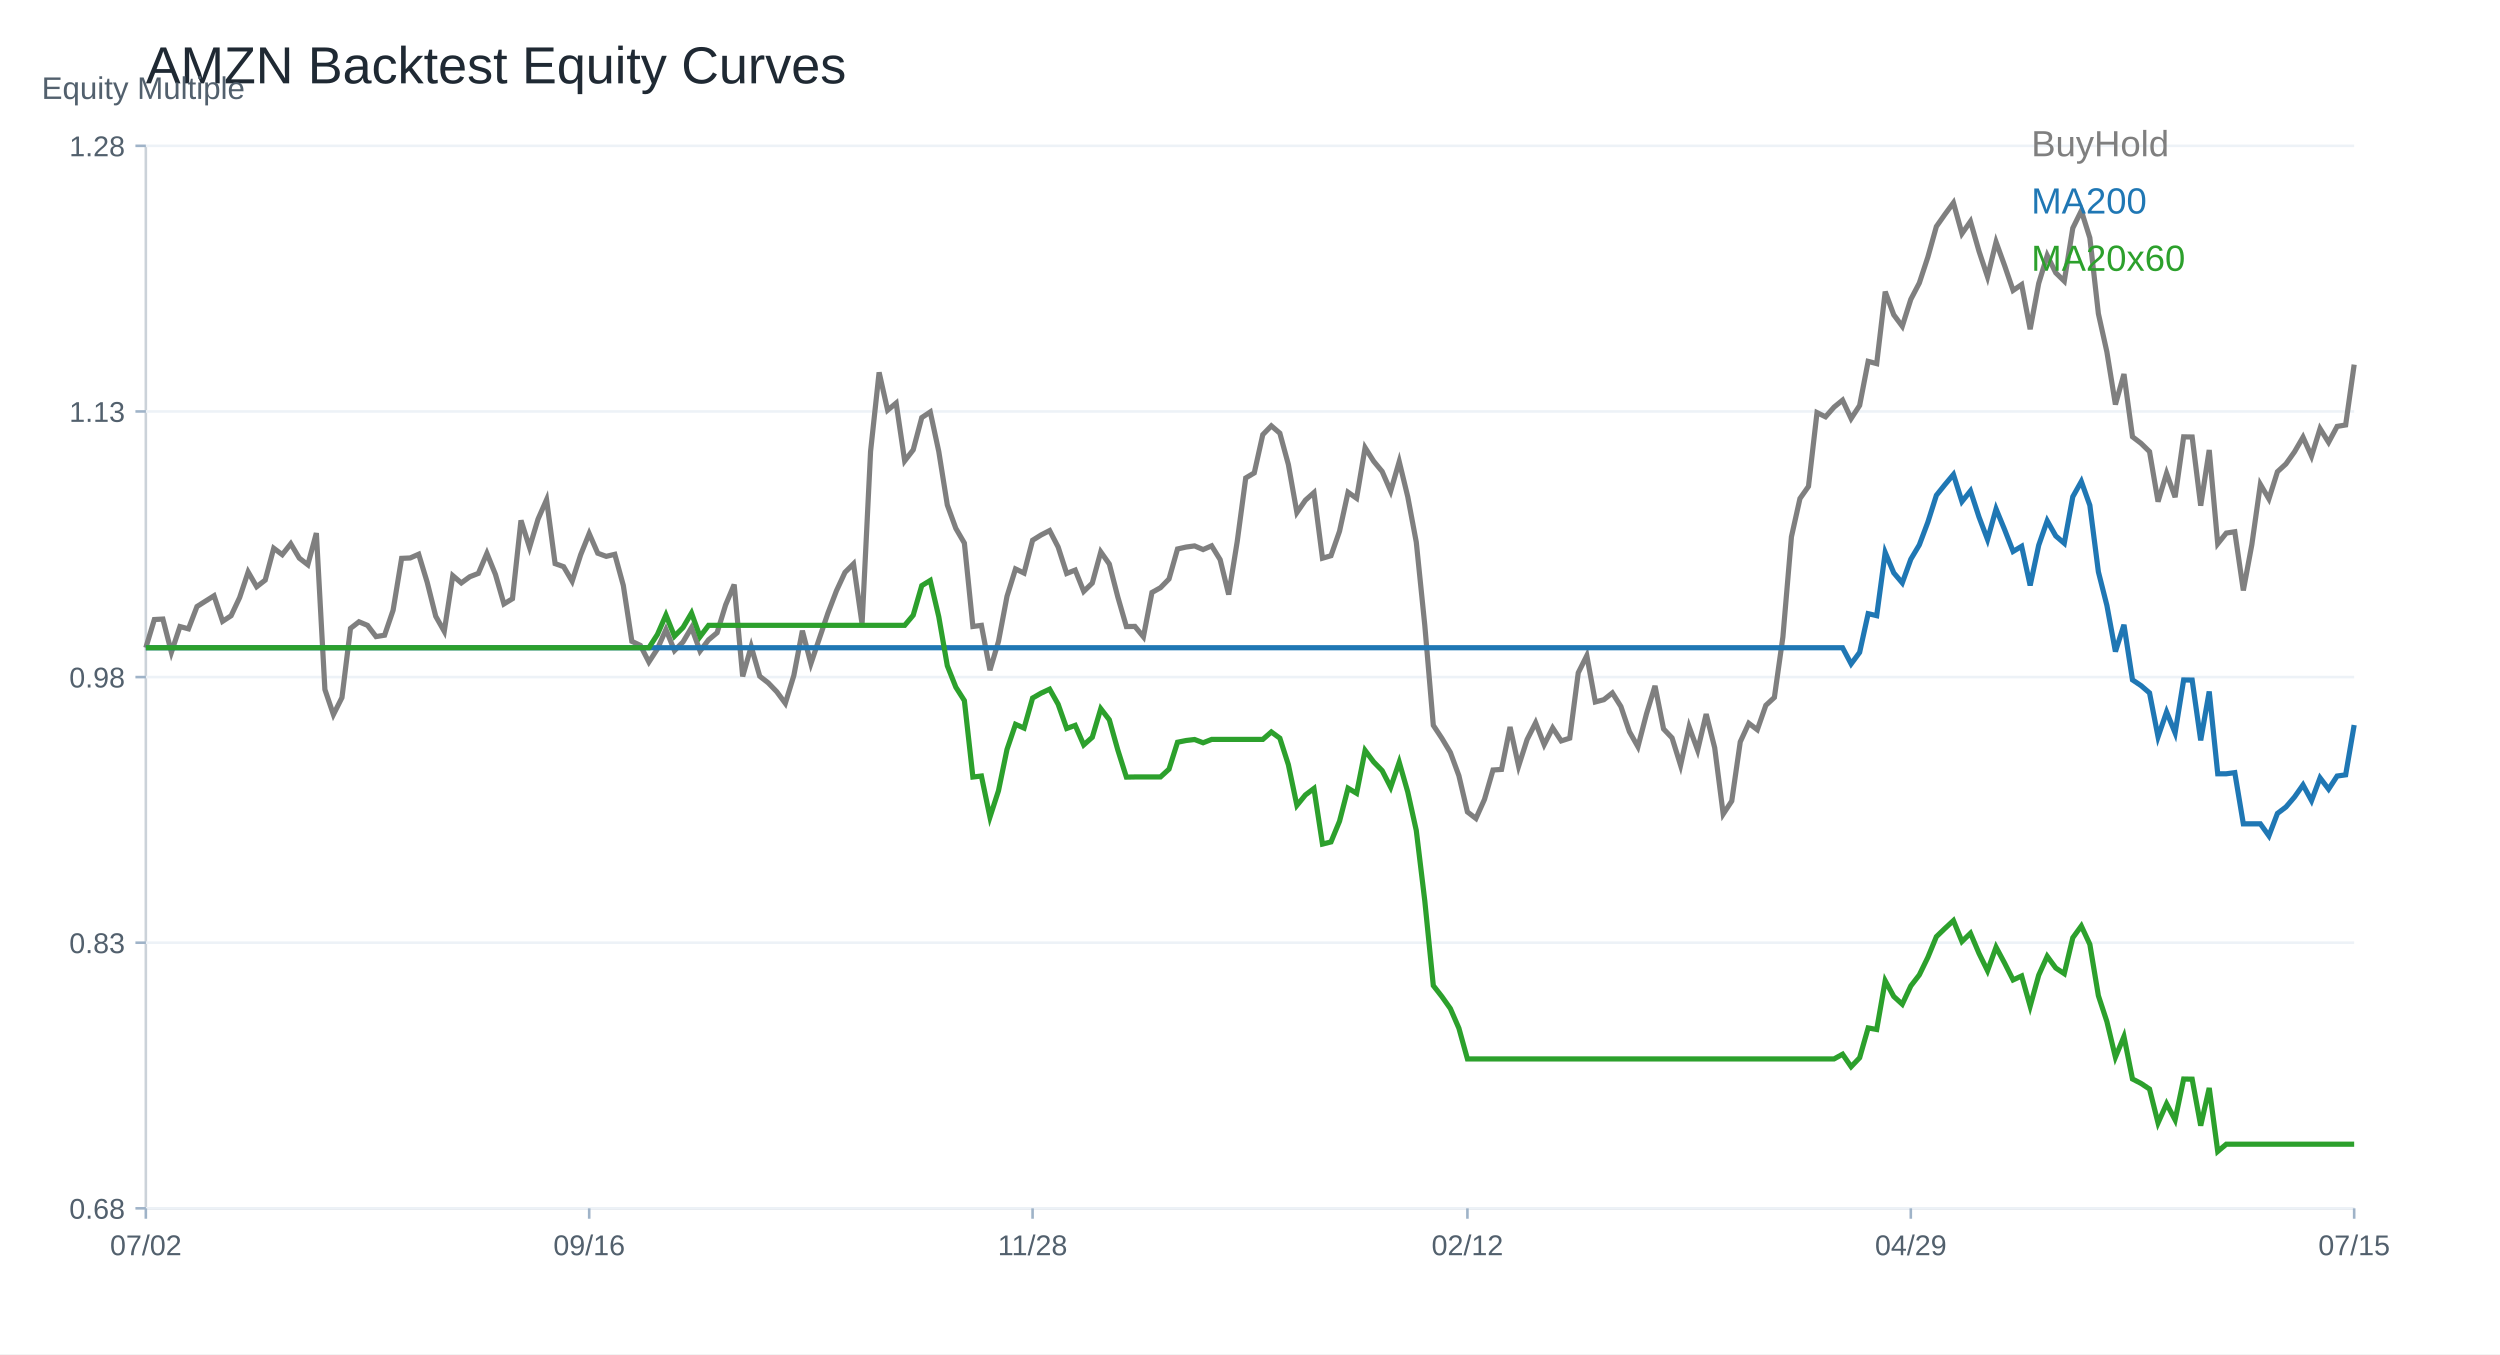
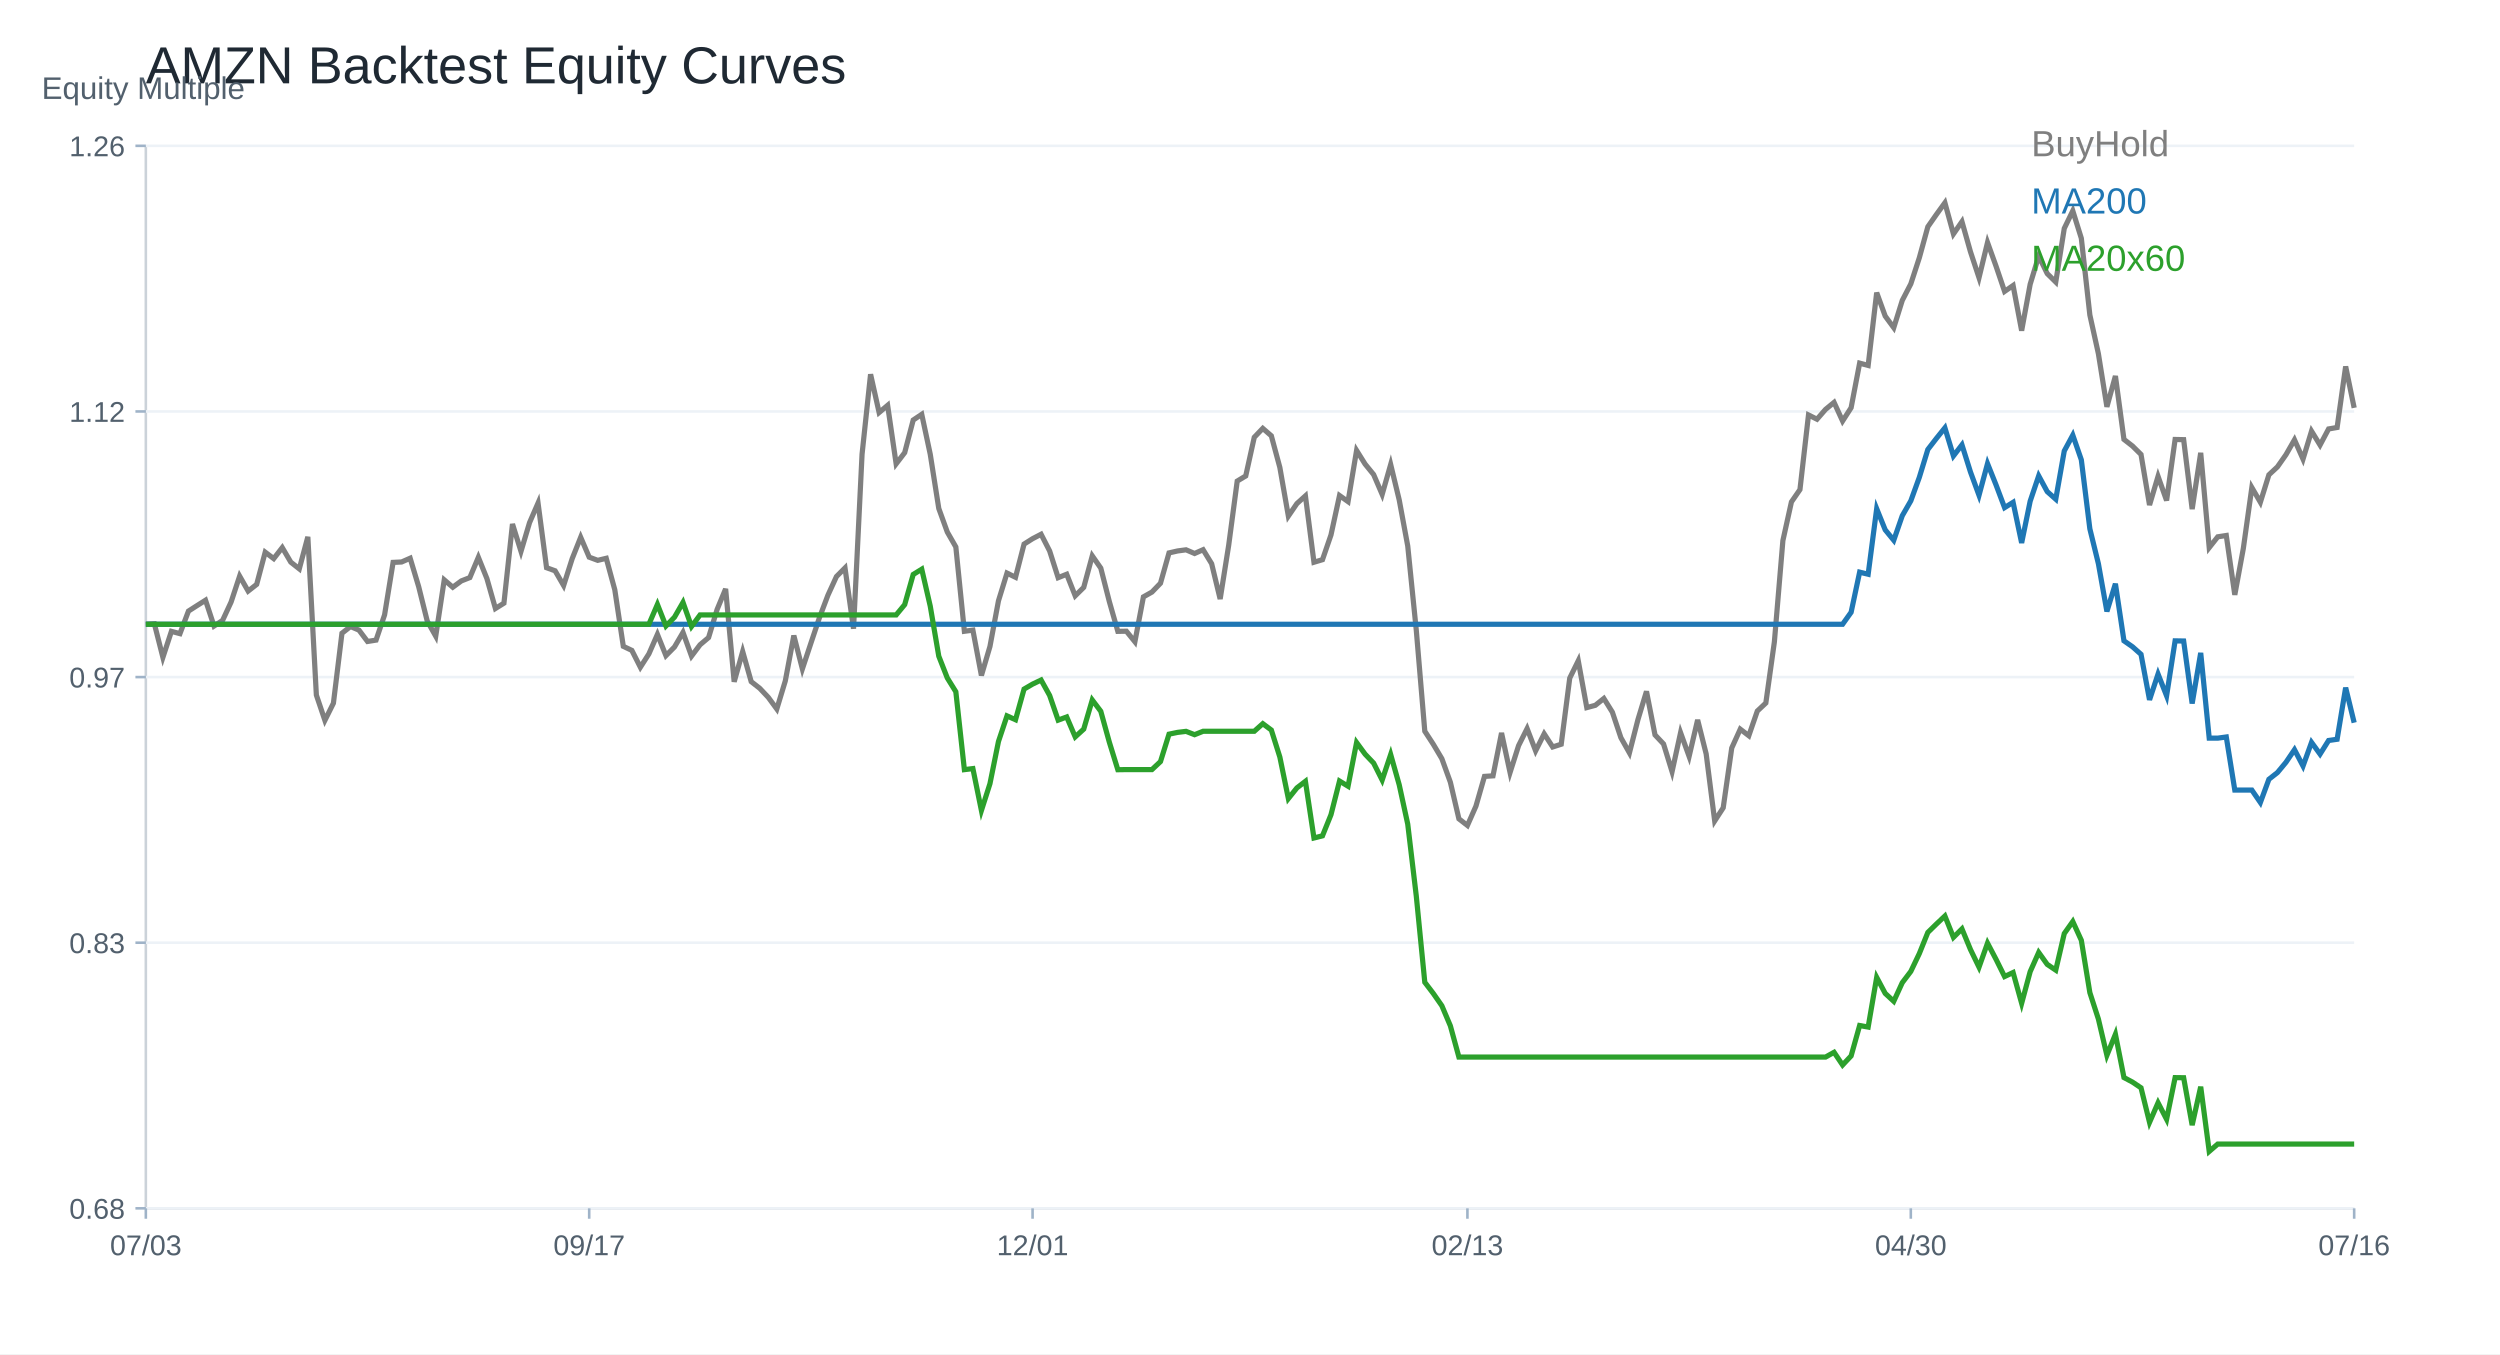
<svg xmlns="http://www.w3.org/2000/svg" width="960" height="520" viewBox="0 0 960 520">
  <rect width="100%" height="100%" fill="white" />
  <text x="56.00" y="32.00" font-size="20" font-family="Arial" fill="#1f2933" text-anchor="start">AMZN Backtest Equity Curves</text>
  <line x1="56" y1="464" x2="904" y2="464" stroke="#cbd2d9" />
  <line x1="56" y1="56" x2="56" y2="464" stroke="#cbd2d9" />
  <text x="16.00" y="38.00" font-size="12" font-family="Arial" fill="#52606d" text-anchor="start">Equity Multiple</text>
  <line x1="56" y1="464.00" x2="904" y2="464.00" stroke="#edf2f7" />
  <line x1="52" y1="464.00" x2="56" y2="464.00" stroke="#9fb3c8" />
  <text x="48.00" y="468.00" font-size="11" font-family="Arial" fill="#52606d" text-anchor="end">0.68</text>
  <line x1="56" y1="362.00" x2="904" y2="362.00" stroke="#edf2f7" />
  <line x1="52" y1="362.00" x2="56" y2="362.00" stroke="#9fb3c8" />
  <text x="48.00" y="366.00" font-size="11" font-family="Arial" fill="#52606d" text-anchor="end">0.83</text>
  <line x1="56" y1="260.00" x2="904" y2="260.00" stroke="#edf2f7" />
  <line x1="52" y1="260.00" x2="56" y2="260.00" stroke="#9fb3c8" />
-   <text x="48.00" y="264.00" font-size="11" font-family="Arial" fill="#52606d" text-anchor="end">0.98</text>
+   <text x="48.00" y="264.00" font-size="11" font-family="Arial" fill="#52606d" text-anchor="end">0.97</text>
  <line x1="56" y1="158.00" x2="904" y2="158.00" stroke="#edf2f7" />
  <line x1="52" y1="158.00" x2="56" y2="158.00" stroke="#9fb3c8" />
-   <text x="48.00" y="162.00" font-size="11" font-family="Arial" fill="#52606d" text-anchor="end">1.13</text>
+   <text x="48.00" y="162.00" font-size="11" font-family="Arial" fill="#52606d" text-anchor="end">1.12</text>
  <line x1="56" y1="56.00" x2="904" y2="56.00" stroke="#edf2f7" />
  <line x1="52" y1="56.00" x2="56" y2="56.00" stroke="#9fb3c8" />
-   <text x="48.00" y="60.00" font-size="11" font-family="Arial" fill="#52606d" text-anchor="end">1.28</text>
+   <text x="48.00" y="60.00" font-size="11" font-family="Arial" fill="#52606d" text-anchor="end">1.26</text>
  <line x1="56.00" y1="464" x2="56.00" y2="468" stroke="#9fb3c8" />
-   <text x="56.00" y="482.00" font-size="11" font-family="Arial" fill="#52606d" text-anchor="middle">07/02</text>
+   <text x="56.00" y="482.00" font-size="11" font-family="Arial" fill="#52606d" text-anchor="middle">07/03</text>
  <line x1="226.25" y1="464" x2="226.25" y2="468" stroke="#9fb3c8" />
-   <text x="226.25" y="482.00" font-size="11" font-family="Arial" fill="#52606d" text-anchor="middle">09/16</text>
+   <text x="226.25" y="482.00" font-size="11" font-family="Arial" fill="#52606d" text-anchor="middle">09/17</text>
  <line x1="396.51" y1="464" x2="396.51" y2="468" stroke="#9fb3c8" />
-   <text x="396.51" y="482.00" font-size="11" font-family="Arial" fill="#52606d" text-anchor="middle">11/28</text>
+   <text x="396.51" y="482.00" font-size="11" font-family="Arial" fill="#52606d" text-anchor="middle">12/01</text>
  <line x1="563.49" y1="464" x2="563.49" y2="468" stroke="#9fb3c8" />
-   <text x="563.49" y="482.00" font-size="11" font-family="Arial" fill="#52606d" text-anchor="middle">02/12</text>
+   <text x="563.49" y="482.00" font-size="11" font-family="Arial" fill="#52606d" text-anchor="middle">02/13</text>
  <line x1="733.75" y1="464" x2="733.75" y2="468" stroke="#9fb3c8" />
-   <text x="733.75" y="482.00" font-size="11" font-family="Arial" fill="#52606d" text-anchor="middle">04/29</text>
+   <text x="733.75" y="482.00" font-size="11" font-family="Arial" fill="#52606d" text-anchor="middle">04/30</text>
  <line x1="904.00" y1="464" x2="904.00" y2="468" stroke="#9fb3c8" />
-   <text x="904.00" y="482.00" font-size="11" font-family="Arial" fill="#52606d" text-anchor="middle">07/15</text>
-   <polyline fill="none" stroke="#7f7f7f" stroke-width="2" points="56.00,248.73 59.27,237.90 62.55,237.72 65.82,250.47 69.10,240.60 72.37,241.47 75.64,232.91 78.92,230.83 82.19,228.78 85.47,238.58 88.74,236.44 92.02,229.46 95.29,219.63 98.56,225.30 101.84,222.76 105.11,210.53 108.39,212.99 111.66,208.80 114.93,214.32 118.21,216.86 121.48,204.70 124.76,264.77 128.03,274.39 131.31,267.88 134.58,241.31 137.85,238.77 141.13,240.14 144.40,244.45 147.68,243.92 150.95,234.33 154.22,214.41 157.50,214.26 160.77,212.83 164.05,223.63 167.32,236.66 170.59,242.43 173.87,221.05 177.14,223.85 180.42,221.46 183.69,220.18 186.97,212.49 190.24,220.56 193.51,231.91 196.79,229.90 200.06,199.83 203.34,210.22 206.61,199.33 209.88,191.89 213.16,216.43 216.43,217.61 219.71,223.19 222.98,213.02 226.25,204.89 229.53,212.43 232.80,213.64 236.08,212.86 239.35,224.81 242.63,246.28 245.90,247.83 249.17,254.22 252.45,249.17 255.72,241.75 259.00,249.82 262.27,246.53 265.54,241.00 268.82,250.00 272.09,245.69 275.37,242.96 278.64,232.29 281.92,224.47 285.19,259.75 288.46,248.27 291.74,259.68 295.01,262.23 298.29,265.64 301.56,270.08 304.83,259.40 308.11,242.18 311.38,254.84 314.66,245.10 317.93,235.42 321.20,226.86 324.48,219.78 327.75,216.52 331.03,239.61 334.30,173.33 337.58,142.99 340.85,157.51 344.12,154.78 347.40,176.99 350.67,172.74 353.95,160.36 357.22,158.19 360.49,173.39 363.77,193.93 367.04,202.90 370.32,208.55 373.59,240.57 376.86,240.14 380.14,257.36 383.41,246.34 386.69,229.00 389.96,218.48 393.24,220.06 396.51,207.46 399.78,205.42 403.06,203.74 406.33,210.07 409.61,220.22 412.88,218.91 416.15,227.10 419.43,223.91 422.70,211.93 425.98,216.59 429.25,229.28 432.53,240.60 435.80,240.54 439.07,244.54 442.35,227.51 445.62,225.68 448.90,222.33 452.17,210.81 455.44,210.07 458.72,209.63 461.99,211.03 465.27,209.60 468.54,214.91 471.81,228.31 475.09,207.96 478.36,183.54 481.64,181.59 484.91,166.91 488.19,163.53 491.46,166.35 494.73,178.36 498.01,196.82 501.28,192.07 504.56,189.16 507.83,214.35 511.10,213.39 514.38,203.99 517.65,189.03 520.93,191.33 524.20,171.90 527.47,177.09 530.75,181.06 534.02,188.60 537.30,177.24 540.57,190.71 543.85,208.18 547.12,240.14 550.39,278.52 553.67,283.48 556.94,288.94 560.22,297.88 563.49,311.78 566.76,314.29 570.04,306.97 573.31,295.68 576.59,295.46 579.86,279.17 583.14,294.19 586.41,283.98 589.68,277.53 592.96,285.96 596.23,279.51 599.51,284.51 602.78,283.45 606.05,258.35 609.33,251.77 612.60,269.55 615.88,268.68 619.15,266.08 622.42,271.29 625.70,280.97 628.97,286.74 632.25,274.11 635.52,263.38 638.80,279.91 642.07,283.36 645.34,293.88 648.62,279.08 651.89,288.07 655.17,274.21 658.44,287.14 661.71,312.59 664.99,307.59 668.26,284.88 671.54,277.74 674.81,280.22 678.08,270.85 681.36,267.81 684.63,244.60 687.91,206.13 691.18,191.45 694.46,186.77 697.73,158.44 701.00,160.05 704.28,156.33 707.55,153.66 710.83,160.73 714.10,155.68 717.37,138.77 720.65,139.63 723.92,111.99 727.20,120.89 730.47,125.30 733.75,114.94 737.02,108.67 740.29,98.74 743.57,86.98 746.84,82.33 750.12,77.86 753.39,89.71 756.66,85.02 759.94,96.47 763.21,106.31 766.49,92.94 769.76,101.97 773.03,111.52 776.31,109.29 779.58,126.42 782.86,108.82 786.13,98.12 789.41,104.76 792.68,107.95 795.95,87.60 799.23,80.93 802.50,91.35 805.78,120.46 809.05,135.17 812.32,155.34 815.60,143.64 818.87,167.72 822.15,170.23 825.42,173.42 828.69,192.63 831.97,181.74 835.24,190.92 838.52,167.75 841.79,167.81 845.07,194.18 848.34,172.80 851.61,208.80 854.89,204.70 858.16,204.20 861.44,226.73 864.71,209.11 867.98,185.99 871.26,191.58 874.53,181.15 877.81,178.14 881.08,173.52 884.36,167.87 887.63,175.19 890.90,164.58 894.18,169.86 897.45,163.74 900.73,163.19 904.00,140.01" />
+   <text x="904.00" y="482.00" font-size="11" font-family="Arial" fill="#52606d" text-anchor="middle">07/16</text>
+   <polyline fill="none" stroke="#7f7f7f" stroke-width="2" points="56.00,239.71 59.27,239.52 62.55,252.42 65.82,242.44 69.10,243.32 72.37,234.66 75.64,232.56 78.92,230.49 82.19,240.40 85.47,238.24 88.74,231.18 92.02,221.23 95.29,226.97 98.56,224.40 101.84,212.04 105.11,214.51 108.39,210.28 111.66,215.86 114.93,218.44 118.21,206.14 121.48,266.89 124.76,276.61 128.03,270.03 131.31,243.16 134.58,240.59 137.85,241.97 141.13,246.33 144.40,245.80 147.68,236.10 150.95,215.96 154.22,215.80 157.50,214.36 160.77,225.28 164.05,238.46 167.32,244.29 170.59,222.67 173.87,225.50 177.14,223.08 180.42,221.79 183.69,214.01 186.97,222.17 190.24,233.66 193.51,231.62 196.79,201.21 200.06,211.72 203.34,200.71 206.61,193.18 209.88,218.00 213.16,219.19 216.43,224.84 219.71,214.55 222.98,206.32 226.25,213.95 229.53,215.17 232.80,214.39 236.08,226.47 239.35,248.19 242.63,249.75 245.90,256.22 249.17,251.10 252.45,243.60 255.72,251.76 259.00,248.44 262.27,242.85 265.54,251.95 268.82,247.59 272.09,244.83 275.37,234.03 278.64,226.13 281.92,261.80 285.19,250.19 288.46,261.74 291.74,264.31 295.01,267.77 298.29,272.25 301.56,261.46 304.83,244.04 308.11,256.85 311.38,246.99 314.66,237.20 317.93,228.54 321.20,221.39 324.48,218.09 327.75,241.44 331.03,174.41 334.30,143.72 337.58,158.41 340.85,155.65 344.12,178.11 347.40,173.82 350.67,161.30 353.95,159.10 357.22,174.47 360.49,195.25 363.77,204.32 367.04,210.03 370.32,242.41 373.59,241.97 376.86,259.39 380.14,248.25 383.41,230.71 386.69,220.07 389.96,221.67 393.24,208.93 396.51,206.86 399.78,205.16 403.06,211.57 406.33,221.83 409.61,220.51 412.88,228.79 416.15,225.56 419.43,213.45 422.70,218.15 425.98,230.99 429.25,242.44 432.53,242.38 435.80,246.43 439.07,229.20 442.35,227.35 445.62,223.96 448.90,212.32 452.17,211.57 455.44,211.13 458.72,212.54 461.99,211.09 465.27,216.46 468.54,230.02 471.81,209.43 475.09,184.74 478.36,182.76 481.64,167.92 484.91,164.50 488.19,167.35 491.46,179.50 494.73,198.17 498.01,193.37 501.28,190.42 504.56,215.90 507.83,214.92 511.10,205.41 514.38,190.29 517.65,192.61 520.93,172.97 524.20,178.21 527.47,182.23 530.75,189.85 534.02,178.37 537.30,191.98 540.57,209.65 543.85,241.97 547.12,280.79 550.39,285.81 553.67,291.33 556.94,300.37 560.22,314.43 563.49,316.97 566.76,309.56 570.04,298.14 573.31,297.92 576.59,281.45 579.86,296.64 583.14,286.31 586.41,279.78 589.68,288.32 592.96,281.79 596.23,286.84 599.51,285.78 602.78,260.39 606.05,253.74 609.33,271.72 612.60,270.84 615.88,268.21 619.15,273.48 622.42,283.27 625.70,289.10 628.97,276.33 632.25,265.48 635.52,282.20 638.80,285.68 642.07,296.32 645.34,281.35 648.62,290.45 651.89,276.43 655.17,289.51 658.44,315.24 661.71,310.19 664.99,287.22 668.26,280.00 671.54,282.51 674.81,273.04 678.08,269.96 681.36,246.49 684.63,207.58 687.91,192.74 691.18,188.00 694.46,159.35 697.73,160.98 701.00,157.22 704.28,154.52 707.55,161.67 710.83,156.56 714.10,139.46 717.37,140.33 720.65,112.37 723.92,121.38 727.20,125.84 730.47,115.36 733.75,109.02 737.02,98.98 740.29,87.08 743.57,82.38 746.84,77.86 750.12,89.84 753.39,85.11 756.66,96.68 759.94,106.63 763.21,93.11 766.49,102.24 769.76,111.90 773.03,109.64 776.31,126.97 779.58,109.17 782.86,98.35 786.13,105.06 789.41,108.30 792.68,87.71 795.95,80.96 799.23,91.51 802.50,120.94 805.78,135.82 809.05,156.21 812.32,144.38 815.60,168.73 818.87,171.27 822.15,174.51 825.42,193.93 828.69,182.92 831.97,192.20 835.24,168.76 838.52,168.83 841.79,195.50 845.07,173.88 848.34,210.28 851.61,206.14 854.89,205.63 858.16,228.42 861.44,210.59 864.71,187.21 867.98,192.86 871.26,182.32 874.53,179.28 877.81,174.60 881.08,168.89 884.36,176.29 887.63,165.56 890.90,170.90 894.18,164.72 897.45,164.15 900.73,140.71 904.00,156.62" />
  <text x="780.00" y="60.00" font-size="14" font-family="Arial" fill="#7f7f7f" text-anchor="start">BuyHold</text>
-   <polyline fill="none" stroke="#1f77b4" stroke-width="2" points="56.00,248.73 59.27,248.73 62.55,248.73 65.82,248.73 69.10,248.73 72.37,248.73 75.64,248.73 78.92,248.73 82.19,248.73 85.47,248.73 88.74,248.73 92.02,248.73 95.29,248.73 98.56,248.73 101.84,248.73 105.11,248.73 108.39,248.73 111.66,248.73 114.93,248.73 118.21,248.73 121.48,248.73 124.76,248.73 128.03,248.73 131.31,248.73 134.58,248.73 137.85,248.73 141.13,248.73 144.40,248.73 147.68,248.73 150.95,248.73 154.22,248.73 157.50,248.73 160.77,248.73 164.05,248.73 167.32,248.73 170.59,248.73 173.87,248.73 177.14,248.73 180.42,248.73 183.69,248.73 186.97,248.73 190.24,248.73 193.51,248.73 196.79,248.73 200.06,248.73 203.34,248.73 206.61,248.73 209.88,248.73 213.16,248.73 216.43,248.73 219.71,248.73 222.98,248.73 226.25,248.73 229.53,248.73 232.80,248.73 236.08,248.73 239.35,248.73 242.63,248.73 245.90,248.73 249.17,248.73 252.45,248.73 255.72,248.73 259.00,248.73 262.27,248.73 265.54,248.73 268.82,248.73 272.09,248.73 275.37,248.73 278.64,248.73 281.92,248.73 285.19,248.73 288.46,248.73 291.74,248.73 295.01,248.73 298.29,248.73 301.56,248.73 304.83,248.73 308.11,248.73 311.38,248.73 314.66,248.73 317.93,248.73 321.20,248.73 324.48,248.73 327.75,248.73 331.03,248.73 334.30,248.73 337.58,248.73 340.85,248.73 344.12,248.73 347.40,248.73 350.67,248.73 353.95,248.73 357.22,248.73 360.49,248.73 363.77,248.73 367.04,248.73 370.32,248.73 373.59,248.73 376.86,248.73 380.14,248.73 383.41,248.73 386.69,248.73 389.96,248.73 393.24,248.73 396.51,248.73 399.78,248.73 403.06,248.73 406.33,248.73 409.61,248.73 412.88,248.73 416.15,248.73 419.43,248.73 422.70,248.73 425.98,248.73 429.25,248.73 432.53,248.73 435.80,248.73 439.07,248.73 442.35,248.73 445.62,248.73 448.90,248.73 452.17,248.73 455.44,248.73 458.72,248.73 461.99,248.73 465.27,248.73 468.54,248.73 471.81,248.73 475.09,248.73 478.36,248.73 481.64,248.73 484.91,248.73 488.19,248.73 491.46,248.73 494.73,248.73 498.01,248.73 501.28,248.73 504.56,248.73 507.83,248.73 511.10,248.73 514.38,248.73 517.65,248.73 520.93,248.73 524.20,248.73 527.47,248.73 530.75,248.73 534.02,248.73 537.30,248.73 540.57,248.73 543.85,248.73 547.12,248.73 550.39,248.73 553.67,248.73 556.94,248.73 560.22,248.73 563.49,248.73 566.76,248.73 570.04,248.73 573.31,248.73 576.59,248.73 579.86,248.73 583.14,248.73 586.41,248.73 589.68,248.73 592.96,248.73 596.23,248.73 599.51,248.73 602.78,248.73 606.05,248.73 609.33,248.73 612.60,248.73 615.88,248.73 619.15,248.73 622.42,248.73 625.70,248.73 628.97,248.73 632.25,248.73 635.52,248.73 638.80,248.73 642.07,248.73 645.34,248.73 648.62,248.73 651.89,248.73 655.17,248.73 658.44,248.73 661.71,248.73 664.99,248.73 668.26,248.73 671.54,248.73 674.81,248.73 678.08,248.73 681.36,248.73 684.63,248.73 687.91,248.73 691.18,248.73 694.46,248.73 697.73,248.73 701.00,248.73 704.28,248.73 707.55,248.73 710.83,254.94 714.10,250.50 717.37,235.66 720.65,236.42 723.92,212.16 727.20,219.97 730.47,223.84 733.75,214.74 737.02,209.24 740.29,200.53 743.57,190.20 746.84,186.12 750.12,182.20 753.39,192.60 756.66,188.49 759.94,198.54 763.21,207.17 766.49,195.43 769.76,203.36 773.03,211.75 776.31,209.79 779.58,224.82 782.86,209.38 786.13,199.98 789.41,205.81 792.68,208.61 795.95,190.75 799.23,184.89 802.50,194.04 805.78,219.59 809.05,232.50 812.32,250.20 815.60,239.93 818.87,261.07 822.15,263.27 825.42,266.08 828.69,282.94 831.97,273.38 835.24,281.44 838.52,261.10 841.79,261.15 845.07,284.30 848.34,265.53 851.61,297.13 854.89,297.13 858.16,296.69 861.44,316.35 864.71,316.35 867.98,316.35 871.26,320.96 874.53,312.36 877.81,309.88 881.08,306.06 884.36,301.40 887.63,307.44 890.90,298.69 894.18,303.04 897.45,298.00 900.73,297.54 904.00,278.41" />
+   <polyline fill="none" stroke="#1f77b4" stroke-width="2" points="56.00,239.71 59.27,239.71 62.55,239.71 65.82,239.71 69.10,239.71 72.37,239.71 75.64,239.71 78.92,239.71 82.19,239.71 85.47,239.71 88.74,239.71 92.02,239.71 95.29,239.71 98.56,239.71 101.84,239.71 105.11,239.71 108.39,239.71 111.66,239.71 114.93,239.71 118.21,239.71 121.48,239.71 124.76,239.71 128.03,239.71 131.31,239.71 134.58,239.71 137.85,239.71 141.13,239.71 144.40,239.71 147.68,239.71 150.95,239.71 154.22,239.71 157.50,239.71 160.77,239.71 164.05,239.71 167.32,239.71 170.59,239.71 173.87,239.71 177.14,239.71 180.42,239.71 183.69,239.71 186.97,239.71 190.24,239.71 193.51,239.71 196.79,239.71 200.06,239.71 203.34,239.71 206.61,239.71 209.88,239.71 213.16,239.71 216.43,239.71 219.71,239.71 222.98,239.71 226.25,239.71 229.53,239.71 232.80,239.71 236.08,239.71 239.35,239.71 242.63,239.71 245.90,239.71 249.17,239.71 252.45,239.71 255.72,239.71 259.00,239.71 262.27,239.71 265.54,239.71 268.82,239.71 272.09,239.71 275.37,239.71 278.64,239.71 281.92,239.71 285.19,239.71 288.46,239.71 291.74,239.71 295.01,239.71 298.29,239.71 301.56,239.71 304.83,239.71 308.11,239.71 311.38,239.71 314.66,239.71 317.93,239.71 321.20,239.71 324.48,239.71 327.75,239.71 331.03,239.71 334.30,239.71 337.58,239.71 340.85,239.71 344.12,239.71 347.40,239.71 350.67,239.71 353.95,239.71 357.22,239.71 360.49,239.71 363.77,239.71 367.04,239.71 370.32,239.71 373.59,239.71 376.86,239.71 380.14,239.71 383.41,239.71 386.69,239.71 389.96,239.71 393.24,239.71 396.51,239.71 399.78,239.71 403.06,239.71 406.33,239.71 409.61,239.71 412.88,239.71 416.15,239.71 419.43,239.71 422.70,239.71 425.98,239.71 429.25,239.71 432.53,239.71 435.80,239.71 439.07,239.71 442.35,239.71 445.62,239.71 448.90,239.71 452.17,239.71 455.44,239.71 458.72,239.71 461.99,239.71 465.27,239.71 468.54,239.71 471.81,239.71 475.09,239.71 478.36,239.71 481.64,239.71 484.91,239.71 488.19,239.71 491.46,239.71 494.73,239.71 498.01,239.71 501.28,239.71 504.56,239.71 507.83,239.71 511.10,239.71 514.38,239.71 517.65,239.71 520.93,239.71 524.20,239.71 527.47,239.71 530.75,239.71 534.02,239.71 537.30,239.71 540.57,239.71 543.85,239.71 547.12,239.71 550.39,239.71 553.67,239.71 556.94,239.71 560.22,239.71 563.49,239.71 566.76,239.71 570.04,239.71 573.31,239.71 576.59,239.71 579.86,239.71 583.14,239.71 586.41,239.71 589.68,239.71 592.96,239.71 596.23,239.71 599.51,239.71 602.78,239.71 606.05,239.71 609.33,239.71 612.60,239.71 615.88,239.71 619.15,239.71 622.42,239.71 625.70,239.71 628.97,239.71 632.25,239.71 635.52,239.71 638.80,239.71 642.07,239.71 645.34,239.71 648.62,239.71 651.89,239.71 655.17,239.71 658.44,239.71 661.71,239.71 664.99,239.71 668.26,239.71 671.54,239.71 674.81,239.71 678.08,239.71 681.36,239.71 684.63,239.71 687.91,239.71 691.18,239.71 694.46,239.71 697.73,239.71 701.00,239.71 704.28,239.71 707.55,239.71 710.83,235.11 714.10,219.72 717.37,220.51 720.65,195.35 723.92,203.46 727.20,207.47 730.47,198.04 733.75,192.33 737.02,183.30 740.29,172.60 743.57,168.36 746.84,164.29 750.12,175.08 753.39,170.82 756.66,181.24 759.94,190.19 763.21,178.02 766.49,186.23 769.76,194.93 773.03,192.90 776.31,208.48 779.58,192.47 782.86,182.73 786.13,188.77 789.41,191.68 792.68,173.16 795.95,167.09 799.23,176.58 802.50,203.06 805.78,216.45 809.05,234.80 812.32,224.15 815.60,246.07 818.87,248.35 822.15,251.26 825.42,268.74 828.69,258.83 831.97,267.19 835.24,246.09 838.52,246.15 841.79,270.15 845.07,250.70 848.34,283.45 851.61,283.45 854.89,283.00 858.16,303.39 861.44,303.39 864.71,303.39 867.98,308.16 871.26,299.24 874.53,296.67 877.81,292.72 881.08,287.88 884.36,294.15 887.63,285.07 890.90,289.58 894.18,284.35 897.45,283.88 900.73,264.05 904.00,277.51" />
  <text x="780.00" y="82.00" font-size="14" font-family="Arial" fill="#1f77b4" text-anchor="start">MA200</text>
-   <polyline fill="none" stroke="#2ca02c" stroke-width="2" points="56.00,248.73 59.27,248.73 62.55,248.73 65.82,248.73 69.10,248.73 72.37,248.73 75.64,248.73 78.92,248.73 82.19,248.73 85.47,248.73 88.74,248.73 92.02,248.73 95.29,248.73 98.56,248.73 101.84,248.73 105.11,248.73 108.39,248.73 111.66,248.73 114.93,248.73 118.21,248.73 121.48,248.73 124.76,248.73 128.03,248.73 131.31,248.73 134.58,248.73 137.85,248.73 141.13,248.73 144.40,248.73 147.68,248.73 150.95,248.73 154.22,248.73 157.50,248.73 160.77,248.73 164.05,248.73 167.32,248.73 170.59,248.73 173.87,248.73 177.14,248.73 180.42,248.73 183.69,248.73 186.97,248.73 190.24,248.73 193.51,248.73 196.79,248.73 200.06,248.73 203.34,248.73 206.61,248.73 209.88,248.73 213.16,248.73 216.43,248.73 219.71,248.73 222.98,248.73 226.25,248.73 229.53,248.73 232.80,248.73 236.08,248.73 239.35,248.73 242.63,248.73 245.90,248.73 249.17,248.73 252.45,243.63 255.72,236.16 259.00,244.29 262.27,240.97 265.54,235.41 268.82,244.48 272.09,240.13 275.37,240.13 278.64,240.13 281.92,240.13 285.19,240.13 288.46,240.13 291.74,240.13 295.01,240.13 298.29,240.13 301.56,240.13 304.83,240.13 308.11,240.13 311.38,240.13 314.66,240.13 317.93,240.13 321.20,240.13 324.48,240.13 327.75,240.13 331.03,240.13 334.30,240.13 337.58,240.13 340.85,240.13 344.12,240.13 347.40,240.13 350.67,236.23 353.95,224.89 357.22,222.90 360.49,236.83 363.77,255.65 367.04,263.87 370.32,269.04 373.59,298.38 376.86,297.99 380.14,313.76 383.41,303.67 386.69,287.78 389.96,278.14 393.24,279.59 396.51,268.05 399.78,266.17 403.06,264.64 406.33,270.44 409.61,279.73 412.88,278.54 416.15,286.04 419.43,283.12 422.70,272.14 425.98,276.41 429.25,288.03 432.53,298.41 435.80,298.35 439.07,298.35 442.35,298.35 445.62,298.35 448.90,295.35 452.17,285.02 455.44,284.36 458.72,283.97 461.99,285.22 465.27,283.94 468.54,283.94 471.81,283.94 475.09,283.94 478.36,283.94 481.64,283.94 484.91,283.94 488.19,281.07 491.46,283.46 494.73,293.63 498.01,309.27 501.28,305.25 504.56,302.78 507.83,324.12 511.10,323.30 514.38,315.34 517.65,302.67 520.93,304.62 524.20,288.17 527.47,292.56 530.75,295.92 534.02,302.31 537.30,292.69 540.57,304.09 543.85,318.89 547.12,345.95 550.39,378.46 553.67,382.66 556.94,387.28 560.22,394.85 563.49,406.62 566.76,406.62 570.04,406.62 573.31,406.62 576.59,406.62 579.86,406.62 583.14,406.62 586.41,406.62 589.68,406.62 592.96,406.62 596.23,406.62 599.51,406.62 602.78,406.62 606.05,406.62 609.33,406.62 612.60,406.62 615.88,406.62 619.15,406.62 622.42,406.62 625.70,406.62 628.97,406.62 632.25,406.62 635.52,406.62 638.80,406.62 642.07,406.62 645.34,406.62 648.62,406.62 651.89,406.62 655.17,406.62 658.44,406.62 661.71,406.62 664.99,406.62 668.26,406.62 671.54,406.62 674.81,406.62 678.08,406.62 681.36,406.62 684.63,406.62 687.91,406.62 691.18,406.62 694.46,406.62 697.73,406.62 701.00,406.62 704.28,406.62 707.55,404.82 710.83,409.61 714.10,406.18 717.37,394.74 720.65,395.32 723.92,376.61 727.20,382.64 730.47,385.62 733.75,378.60 737.02,374.36 740.29,367.64 743.57,359.68 746.84,356.53 750.12,353.50 753.39,361.53 756.66,358.36 759.94,366.11 763.21,372.76 766.49,363.71 769.76,369.82 773.03,376.29 776.31,374.78 779.58,386.38 782.86,374.47 786.13,367.22 789.41,371.71 792.68,373.88 795.95,360.10 799.23,355.58 802.50,362.64 805.78,382.34 809.05,392.30 812.32,405.95 815.60,398.03 818.87,414.33 822.15,416.03 825.42,418.20 828.69,431.20 831.97,423.83 835.24,430.04 838.52,414.35 841.79,414.40 845.07,432.25 848.34,417.78 851.61,442.14 854.89,439.37 858.16,439.37 861.44,439.37 864.71,439.37 867.98,439.37 871.26,439.37 874.53,439.37 877.81,439.37 881.08,439.37 884.36,439.37 887.63,439.37 890.90,439.37 894.18,439.37 897.45,439.37 900.73,439.37 904.00,439.37" />
+   <polyline fill="none" stroke="#2ca02c" stroke-width="2" points="56.00,239.71 59.27,239.71 62.55,239.71 65.82,239.71 69.10,239.71 72.37,239.71 75.64,239.71 78.92,239.71 82.19,239.71 85.47,239.71 88.74,239.71 92.02,239.71 95.29,239.71 98.56,239.71 101.84,239.71 105.11,239.71 108.39,239.71 111.66,239.71 114.93,239.71 118.21,239.71 121.48,239.71 124.76,239.71 128.03,239.71 131.31,239.71 134.58,239.71 137.85,239.71 141.13,239.71 144.40,239.71 147.68,239.71 150.95,239.71 154.22,239.71 157.50,239.71 160.77,239.71 164.05,239.71 167.32,239.71 170.59,239.71 173.87,239.71 177.14,239.71 180.42,239.71 183.69,239.71 186.97,239.71 190.24,239.71 193.51,239.71 196.79,239.71 200.06,239.71 203.34,239.71 206.61,239.71 209.88,239.71 213.16,239.71 216.43,239.71 219.71,239.71 222.98,239.71 226.25,239.71 229.53,239.71 232.80,239.71 236.08,239.71 239.35,239.71 242.63,239.71 245.90,239.71 249.17,239.71 252.45,232.09 255.72,240.38 259.00,237.00 262.27,231.32 265.54,240.57 268.82,236.14 272.09,236.14 275.37,236.14 278.64,236.14 281.92,236.14 285.19,236.14 288.46,236.14 291.74,236.14 295.01,236.14 298.29,236.14 301.56,236.14 304.83,236.14 308.11,236.14 311.38,236.14 314.66,236.14 317.93,236.14 321.20,236.14 324.48,236.14 327.75,236.14 331.03,236.14 334.30,236.14 337.58,236.14 340.85,236.14 344.12,236.14 347.40,232.17 350.67,220.60 353.95,218.57 357.22,232.78 360.49,251.97 363.77,260.35 367.04,265.63 370.32,295.54 373.59,295.14 376.86,311.23 380.14,300.94 383.41,284.73 386.69,274.90 389.96,276.38 393.24,264.61 396.51,262.70 399.78,261.13 403.06,267.05 406.33,276.53 409.61,275.31 412.88,282.96 416.15,279.98 419.43,268.79 422.70,273.13 425.98,284.99 429.25,295.57 432.53,295.52 435.80,295.52 439.07,295.52 442.35,295.52 445.62,292.45 448.90,281.92 452.17,281.24 455.44,280.84 458.72,282.12 461.99,280.81 465.27,280.81 468.54,280.81 471.81,280.81 475.09,280.81 478.36,280.81 481.64,280.81 484.91,277.89 488.19,280.33 491.46,290.70 494.73,306.65 498.01,302.55 501.28,300.03 504.56,321.78 507.83,320.95 511.10,312.84 514.38,299.92 517.65,301.90 520.93,285.13 524.20,289.60 527.47,293.03 530.75,299.54 534.02,289.74 537.30,301.37 540.57,316.45 543.85,344.05 547.12,377.20 550.39,381.49 553.67,386.20 556.94,393.92 560.22,405.92 563.49,405.92 566.76,405.92 570.04,405.92 573.31,405.92 576.59,405.92 579.86,405.92 583.14,405.92 586.41,405.92 589.68,405.92 592.96,405.92 596.23,405.92 599.51,405.92 602.78,405.92 606.05,405.92 609.33,405.92 612.60,405.92 615.88,405.92 619.15,405.92 622.42,405.92 625.70,405.92 628.97,405.92 632.25,405.92 635.52,405.92 638.80,405.92 642.07,405.92 645.34,405.92 648.62,405.92 651.89,405.92 655.17,405.92 658.44,405.92 661.71,405.92 664.99,405.92 668.26,405.92 671.54,405.92 674.81,405.92 678.08,405.92 681.36,405.92 684.63,405.92 687.91,405.92 691.18,405.92 694.46,405.92 697.73,405.92 701.00,405.92 704.28,404.08 707.55,408.96 710.83,405.47 714.10,393.80 717.37,394.40 720.65,375.31 723.92,381.46 727.20,384.50 730.47,377.35 733.75,373.02 737.02,366.17 740.29,358.05 743.57,354.84 746.84,351.75 750.12,359.94 753.39,356.70 756.66,364.61 759.94,371.39 763.21,362.16 766.49,368.40 769.76,374.99 773.03,373.45 776.31,385.27 779.58,373.13 782.86,365.74 786.13,370.32 789.41,372.53 792.68,358.48 795.95,353.87 799.23,361.07 802.50,381.16 805.78,391.31 809.05,405.24 812.32,397.16 815.60,413.78 818.87,415.52 822.15,417.72 825.42,430.98 828.69,423.47 831.97,429.81 835.24,413.81 838.52,413.85 841.79,432.05 845.07,417.30 848.34,442.14 851.61,439.32 854.89,439.32 858.16,439.32 861.44,439.32 864.71,439.32 867.98,439.32 871.26,439.32 874.53,439.32 877.81,439.32 881.08,439.32 884.36,439.32 887.63,439.32 890.90,439.32 894.18,439.32 897.45,439.32 900.73,439.32 904.00,439.32" />
  <text x="780.00" y="104.00" font-size="14" font-family="Arial" fill="#2ca02c" text-anchor="start">MA20x60</text>
</svg>
